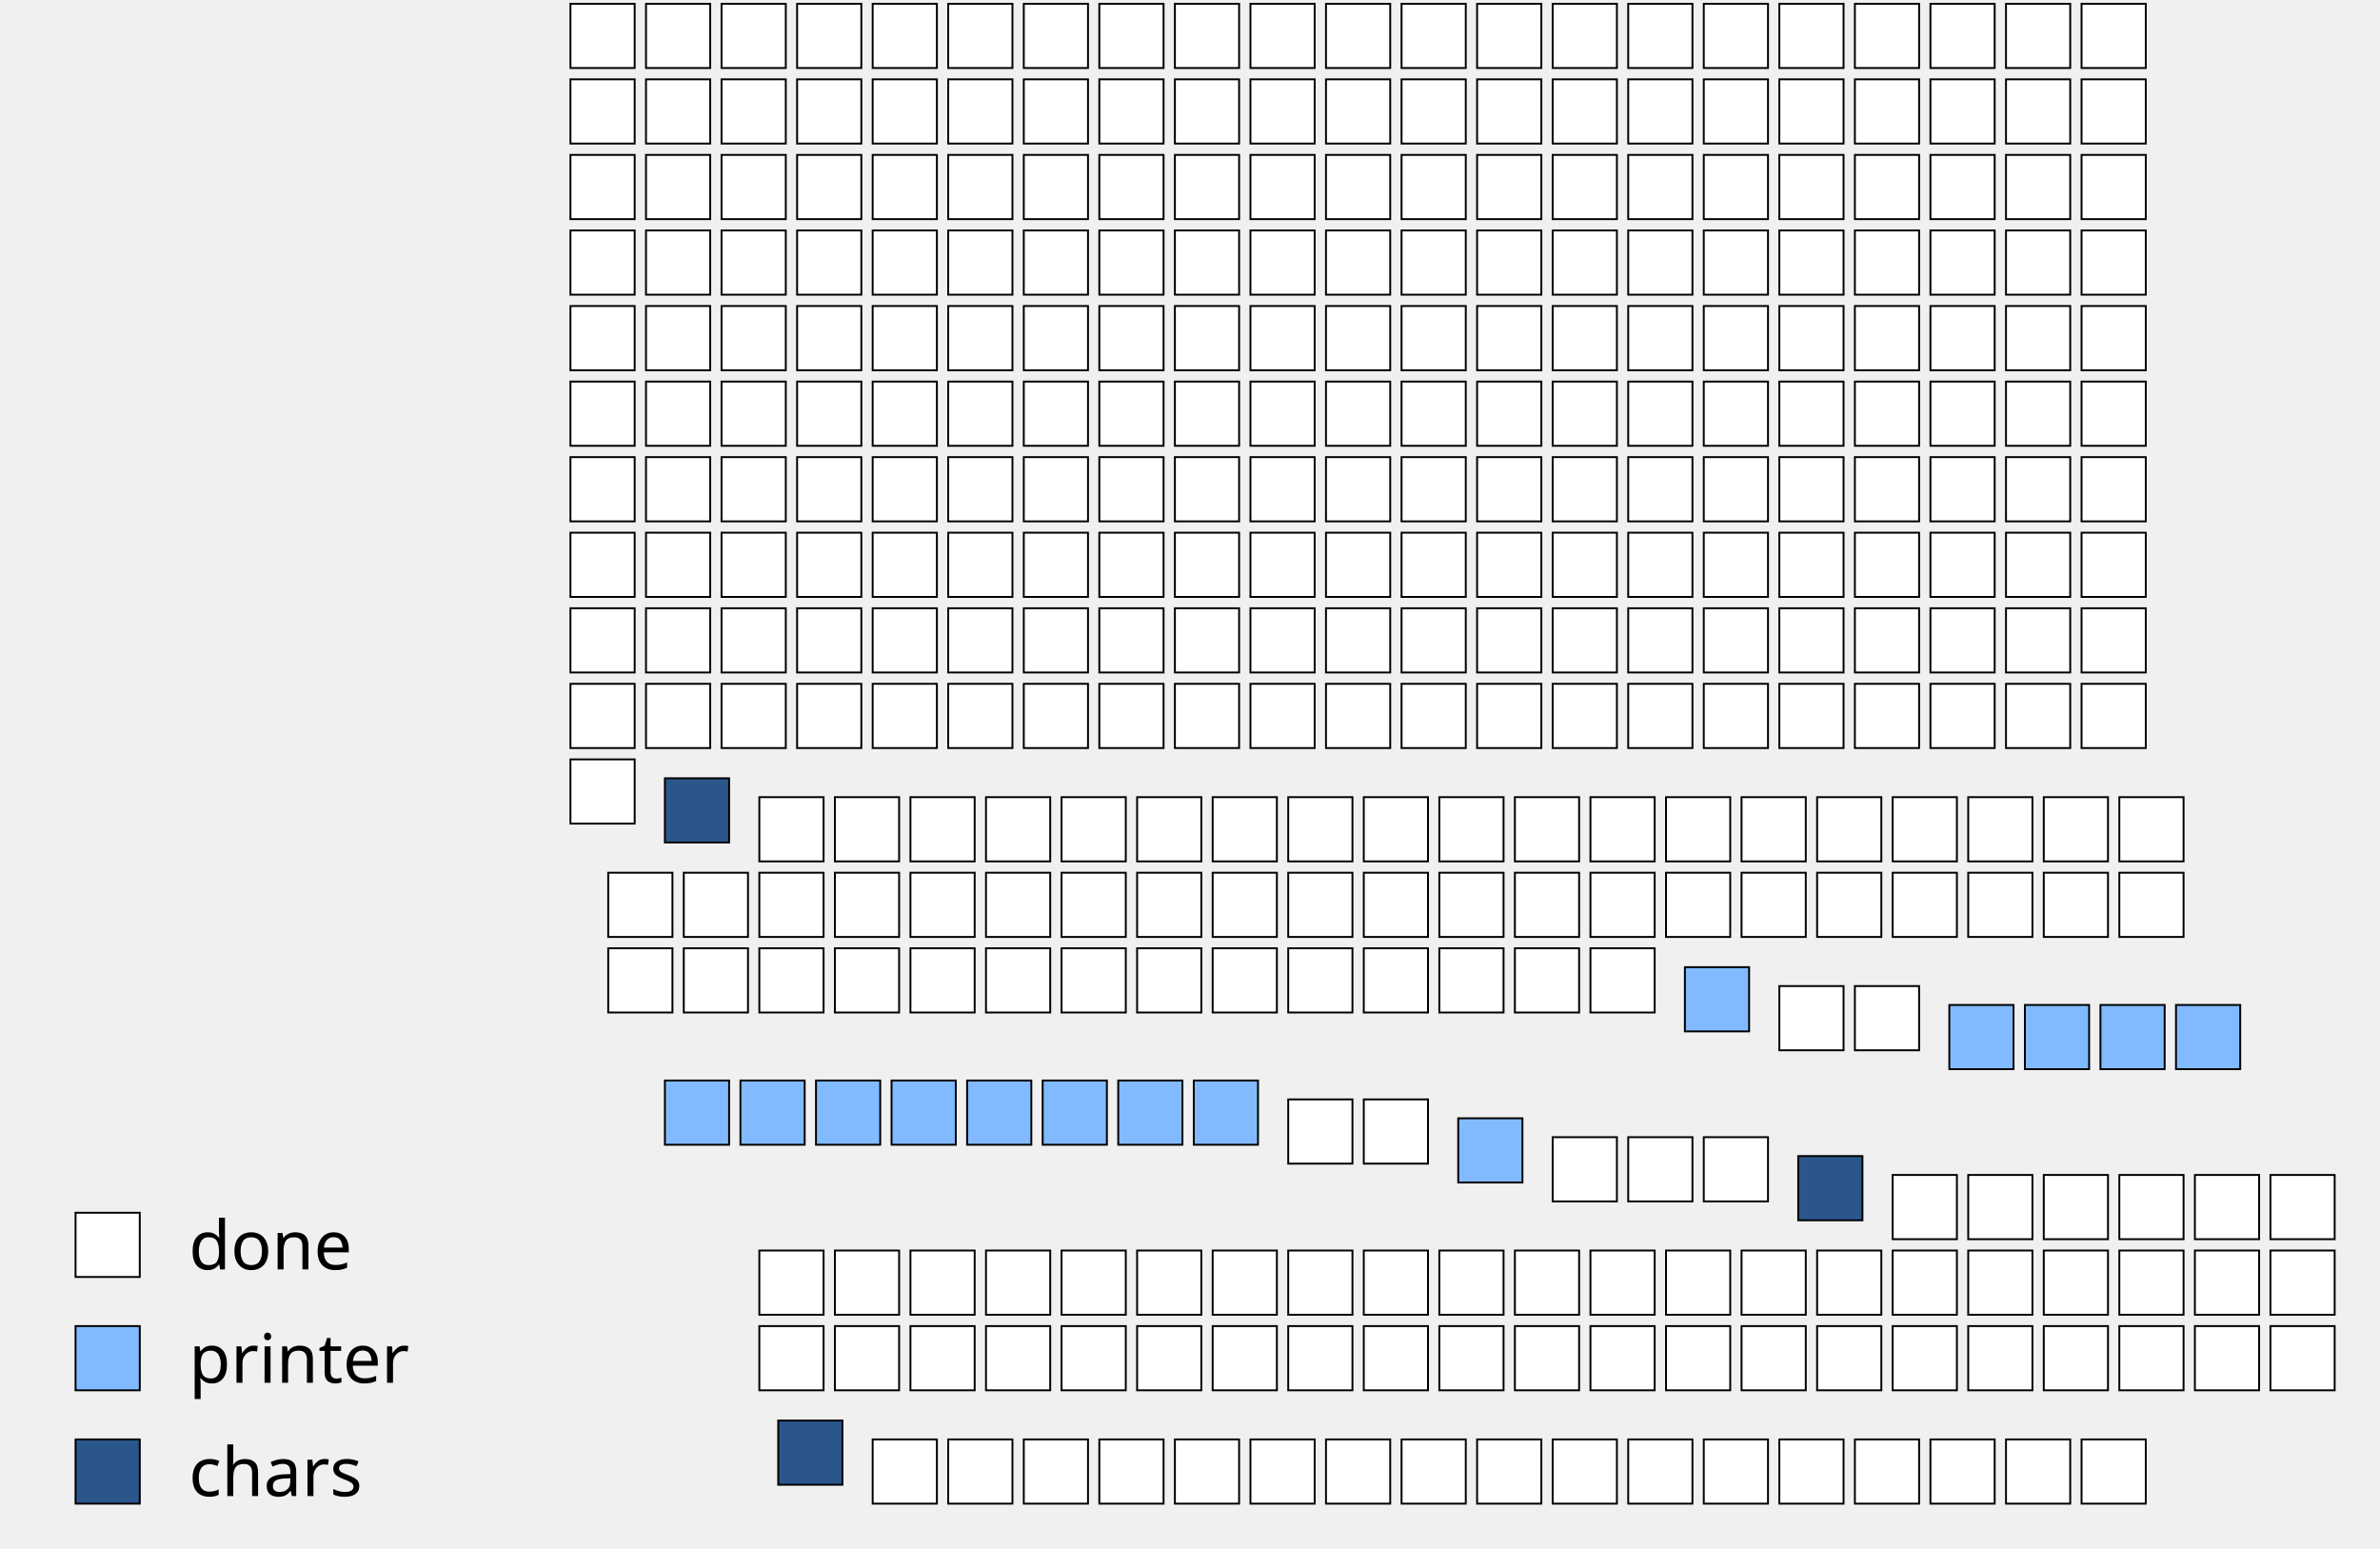
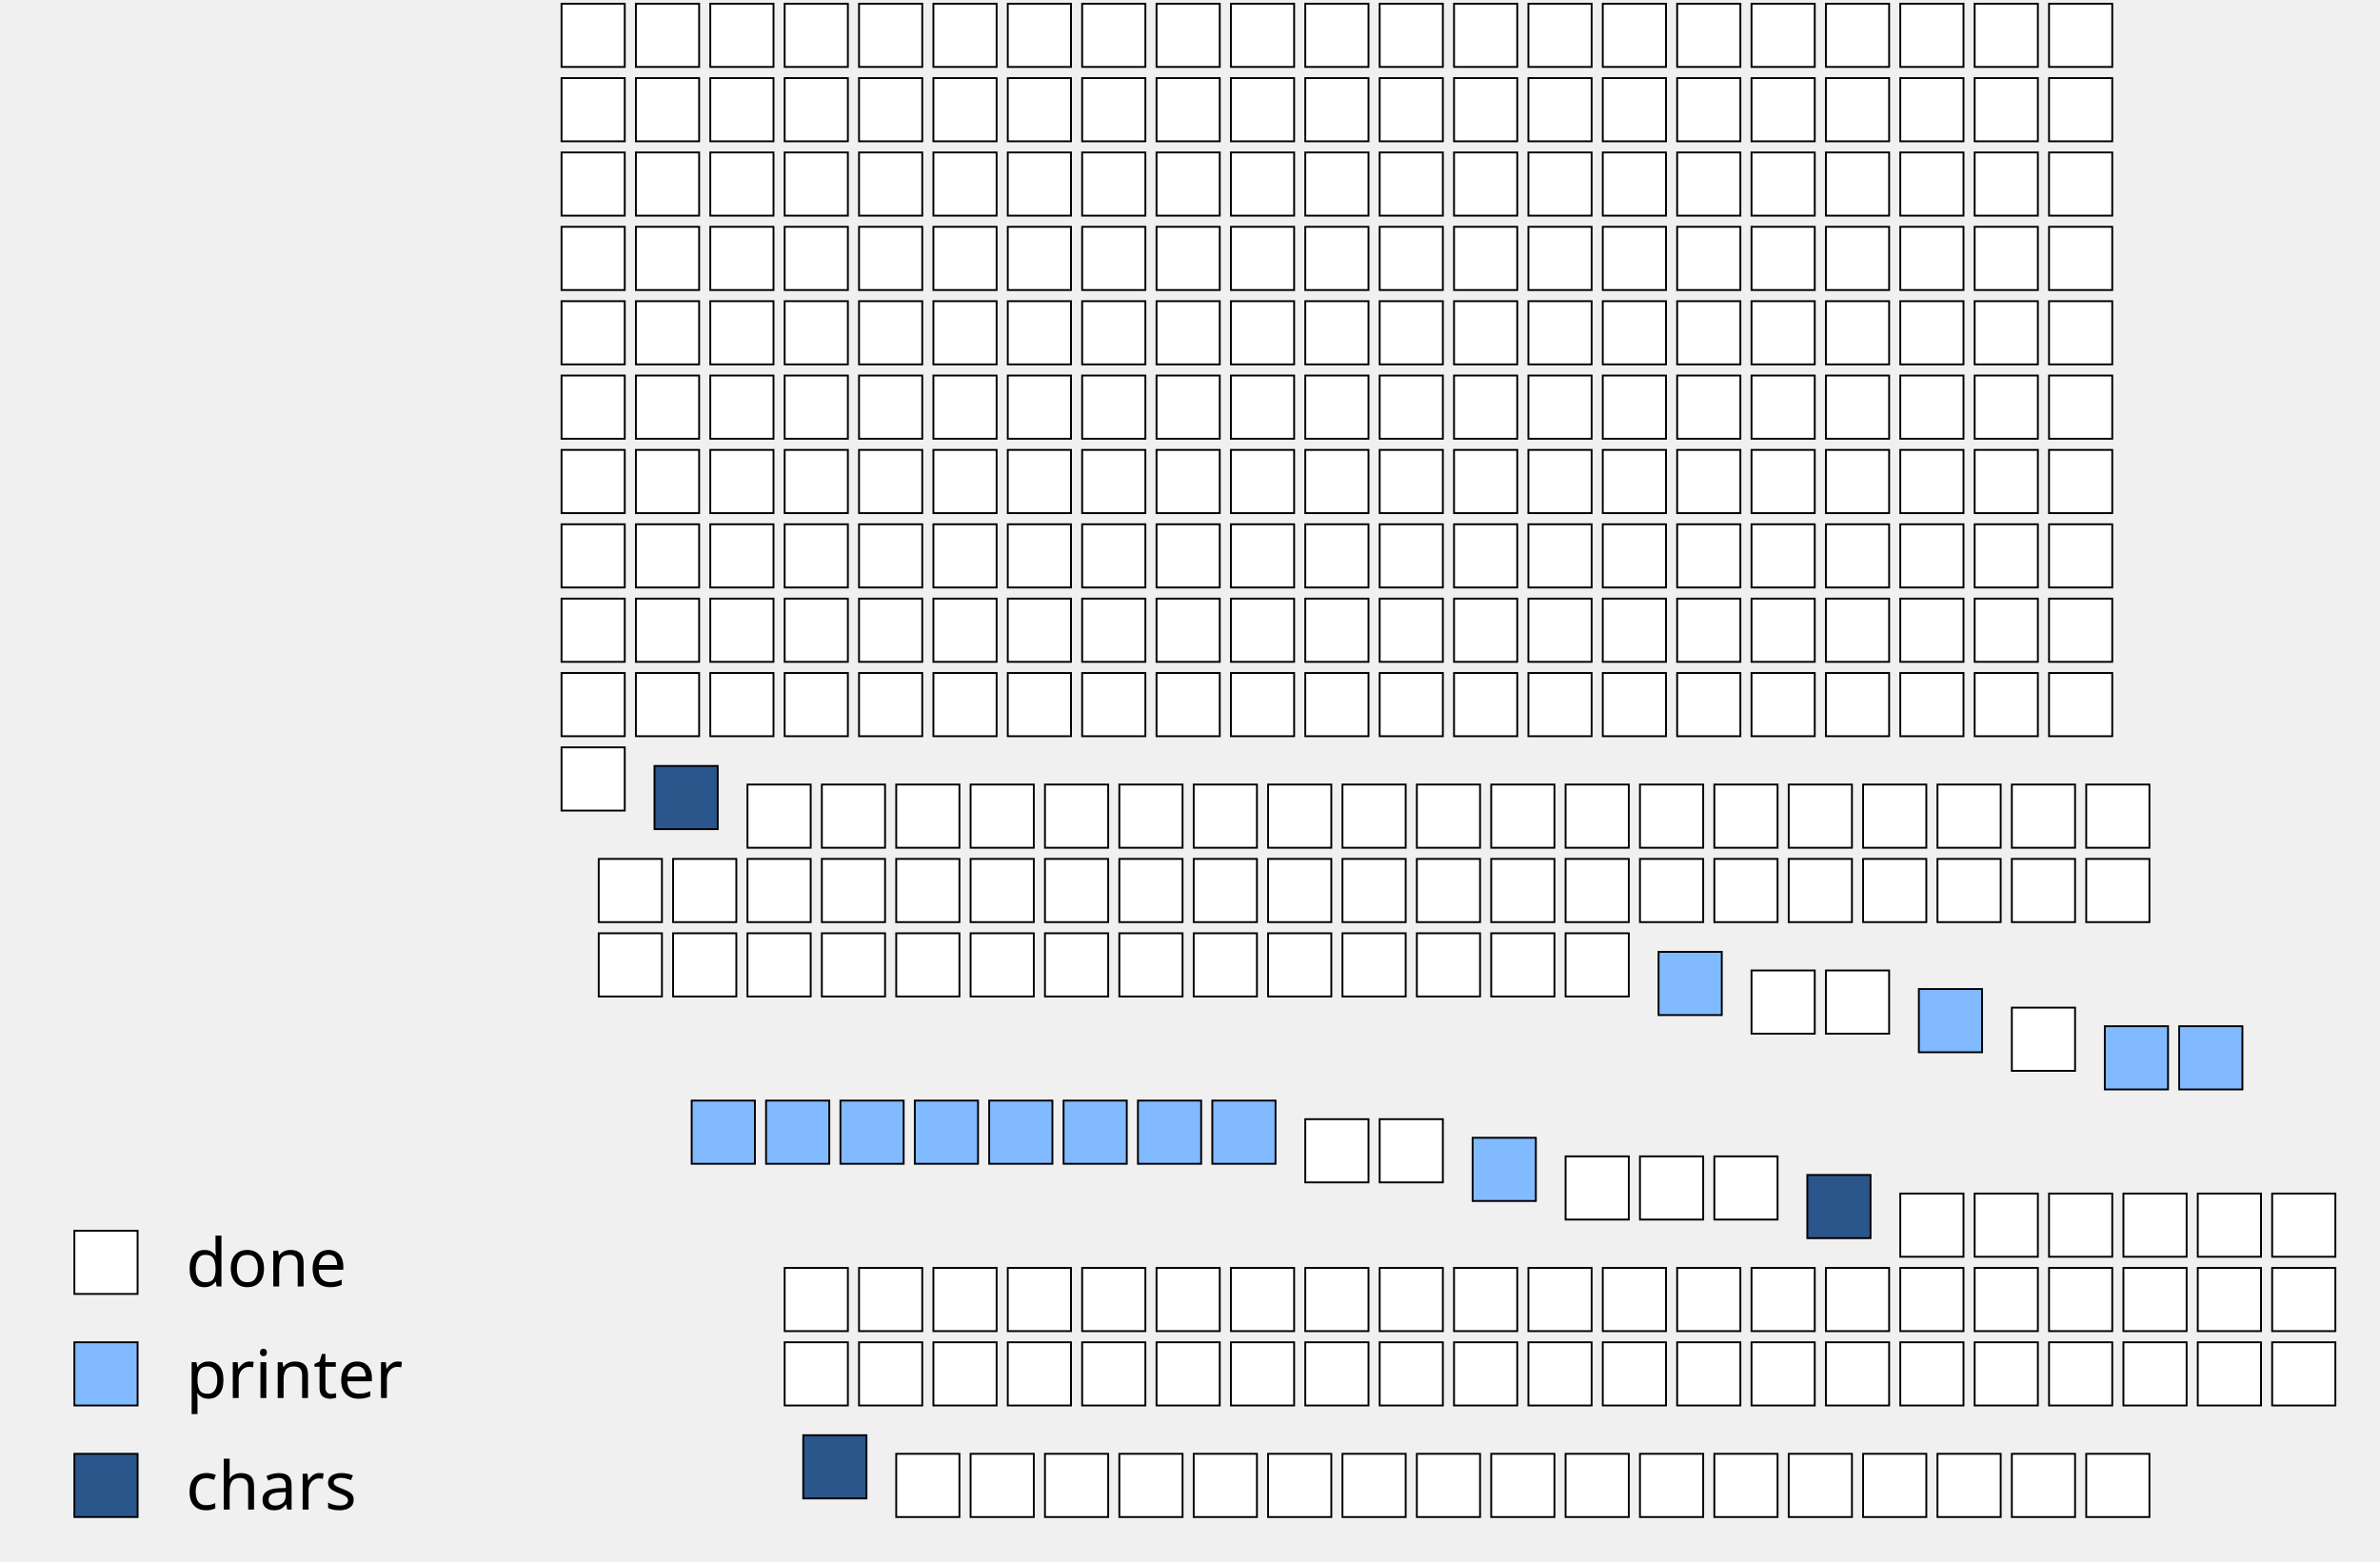
- <svg xmlns="http://www.w3.org/2000/svg" width="630" height="410" viewbox="0 0 630 410">
+ <svg xmlns="http://www.w3.org/2000/svg" width="640" height="420" viewbox="0 0 640 420">
  <style>
        text {
          font-size: 18px;
          font-family: Calibri, sans serif;
        }

        .box {
          fill: none;
          stroke: black;
          stroke-width: 0.5;
        }

        .done               { fill: white; }
        .feature-printer    { fill: #82baff; }
        .feature-chars      { fill: #2b568c; }
      </style>
  <rect x="151" y="1" width="17" height="17" class="done box" title="&lt;anon&gt;" />
  <rect x="171" y="1" width="17" height="17" class="done box" title="&lt;anon&gt;" />
  <rect x="191" y="1" width="17" height="17" class="done box" title="&lt;anon&gt;" />
  <rect x="211" y="1" width="17" height="17" class="done box" title="&lt;anon&gt;" />
  <rect x="231" y="1" width="17" height="17" class="done box" title="&lt;anon&gt;" />
  <rect x="251" y="1" width="17" height="17" class="done box" title="&lt;anon&gt;" />
  <rect x="271" y="1" width="17" height="17" class="done box" title="&lt;anon&gt;" />
  <rect x="291" y="1" width="17" height="17" class="done box" title="&lt;anon&gt;" />
  <rect x="311" y="1" width="17" height="17" class="done box" title="&lt;anon&gt;" />
  <rect x="331" y="1" width="17" height="17" class="done box" title="&lt;anon&gt;" />
  <rect x="351" y="1" width="17" height="17" class="done box" title="&lt;anon&gt;" />
  <rect x="371" y="1" width="17" height="17" class="done box" title="&lt;anon&gt;" />
  <rect x="391" y="1" width="17" height="17" class="done box" title="&lt;anon&gt;" />
  <rect x="411" y="1" width="17" height="17" class="done box" title="&lt;anon&gt;" />
  <rect x="431" y="1" width="17" height="17" class="done box" title="&lt;anon&gt;" />
  <rect x="451" y="1" width="17" height="17" class="done box" title="&lt;anon&gt;" />
  <rect x="471" y="1" width="17" height="17" class="done box" title="&lt;anon&gt;" />
  <rect x="491" y="1" width="17" height="17" class="done box" title="&lt;anon&gt;" />
  <rect x="511" y="1" width="17" height="17" class="done box" title="&lt;anon&gt;" />
  <rect x="531" y="1" width="17" height="17" class="done box" title="&lt;anon&gt;" />
  <rect x="551" y="1" width="17" height="17" class="done box" title="&lt;anon&gt;" />
  <rect x="151" y="21" width="17" height="17" class="done box" title="&lt;anon&gt;" />
  <rect x="171" y="21" width="17" height="17" class="done box" title="&lt;anon&gt;" />
  <rect x="191" y="21" width="17" height="17" class="done box" title="&lt;anon&gt;" />
  <rect x="211" y="21" width="17" height="17" class="done box" title="&lt;anon&gt;" />
  <rect x="231" y="21" width="17" height="17" class="done box" title="&lt;anon&gt;" />
  <rect x="251" y="21" width="17" height="17" class="done box" title="&lt;anon&gt;" />
  <rect x="271" y="21" width="17" height="17" class="done box" title="&lt;anon&gt;" />
  <rect x="291" y="21" width="17" height="17" class="done box" title="&lt;anon&gt;" />
  <rect x="311" y="21" width="17" height="17" class="done box" title="&lt;anon&gt;" />
  <rect x="331" y="21" width="17" height="17" class="done box" title="&lt;anon&gt;" />
  <rect x="351" y="21" width="17" height="17" class="done box" title="&lt;anon&gt;" />
  <rect x="371" y="21" width="17" height="17" class="done box" title="&lt;anon&gt;" />
  <rect x="391" y="21" width="17" height="17" class="done box" title="&lt;anon&gt;" />
  <rect x="411" y="21" width="17" height="17" class="done box" title="&lt;anon&gt;" />
  <rect x="431" y="21" width="17" height="17" class="done box" title="&lt;anon&gt;" />
  <rect x="451" y="21" width="17" height="17" class="done box" title="&lt;anon&gt;" />
  <rect x="471" y="21" width="17" height="17" class="done box" title="&lt;anon&gt;" />
  <rect x="491" y="21" width="17" height="17" class="done box" title="&lt;anon&gt;" />
  <rect x="511" y="21" width="17" height="17" class="done box" title="&lt;anon&gt;" />
  <rect x="531" y="21" width="17" height="17" class="done box" title="&lt;anon&gt;" />
  <rect x="551" y="21" width="17" height="17" class="done box" title="&lt;anon&gt;" />
  <rect x="151" y="41" width="17" height="17" class="done box" title="&lt;anon&gt;" />
  <rect x="171" y="41" width="17" height="17" class="done box" title="&lt;anon&gt;" />
  <rect x="191" y="41" width="17" height="17" class="done box" title="&lt;anon&gt;" />
  <rect x="211" y="41" width="17" height="17" class="done box" title="&lt;anon&gt;" />
  <rect x="231" y="41" width="17" height="17" class="done box" title="&lt;anon&gt;" />
  <rect x="251" y="41" width="17" height="17" class="done box" title="&lt;anon&gt;" />
  <rect x="271" y="41" width="17" height="17" class="done box" title="&lt;anon&gt;" />
  <rect x="291" y="41" width="17" height="17" class="done box" title="&lt;anon&gt;" />
  <rect x="311" y="41" width="17" height="17" class="done box" title="&lt;anon&gt;" />
  <rect x="331" y="41" width="17" height="17" class="done box" title="&lt;anon&gt;" />
  <rect x="351" y="41" width="17" height="17" class="done box" title="&lt;anon&gt;" />
  <rect x="371" y="41" width="17" height="17" class="done box" title="&lt;anon&gt;" />
  <rect x="391" y="41" width="17" height="17" class="done box" title="&lt;anon&gt;" />
  <rect x="411" y="41" width="17" height="17" class="done box" title="&lt;anon&gt;" />
  <rect x="431" y="41" width="17" height="17" class="done box" title="&lt;anon&gt;" />
  <rect x="451" y="41" width="17" height="17" class="done box" title="&lt;anon&gt;" />
  <rect x="471" y="41" width="17" height="17" class="done box" title="&lt;anon&gt;" />
  <rect x="491" y="41" width="17" height="17" class="done box" title="&lt;anon&gt;" />
  <rect x="511" y="41" width="17" height="17" class="done box" title="&lt;anon&gt;" />
  <rect x="531" y="41" width="17" height="17" class="done box" title="&lt;anon&gt;" />
  <rect x="551" y="41" width="17" height="17" class="done box" title="&lt;anon&gt;" />
  <rect x="151" y="61" width="17" height="17" class="done box" title="&lt;anon&gt;" />
  <rect x="171" y="61" width="17" height="17" class="done box" title="&lt;anon&gt;" />
  <rect x="191" y="61" width="17" height="17" class="done box" title="&lt;anon&gt;" />
  <rect x="211" y="61" width="17" height="17" class="done box" title="&lt;anon&gt;" />
  <rect x="231" y="61" width="17" height="17" class="done box" title="&lt;anon&gt;" />
  <rect x="251" y="61" width="17" height="17" class="done box" title="&lt;anon&gt;" />
  <rect x="271" y="61" width="17" height="17" class="done box" title="&lt;anon&gt;" />
  <rect x="291" y="61" width="17" height="17" class="done box" title="&lt;anon&gt;" />
  <rect x="311" y="61" width="17" height="17" class="done box" title="&lt;anon&gt;" />
  <rect x="331" y="61" width="17" height="17" class="done box" title="&lt;anon&gt;" />
  <rect x="351" y="61" width="17" height="17" class="done box" title="&lt;anon&gt;" />
  <rect x="371" y="61" width="17" height="17" class="done box" title="&lt;anon&gt;" />
  <rect x="391" y="61" width="17" height="17" class="done box" title="&lt;anon&gt;" />
  <rect x="411" y="61" width="17" height="17" class="done box" title="&lt;anon&gt;" />
  <rect x="431" y="61" width="17" height="17" class="done box" title="&lt;anon&gt;" />
  <rect x="451" y="61" width="17" height="17" class="done box" title="&lt;anon&gt;" />
  <rect x="471" y="61" width="17" height="17" class="done box" title="&lt;anon&gt;" />
  <rect x="491" y="61" width="17" height="17" class="done box" title="&lt;anon&gt;" />
  <rect x="511" y="61" width="17" height="17" class="done box" title="&lt;anon&gt;" />
  <rect x="531" y="61" width="17" height="17" class="done box" title="&lt;anon&gt;" />
  <rect x="551" y="61" width="17" height="17" class="done box" title="&lt;anon&gt;" />
  <rect x="151" y="81" width="17" height="17" class="done box" title="&lt;anon&gt;" />
  <rect x="171" y="81" width="17" height="17" class="done box" title="&lt;anon&gt;" />
  <rect x="191" y="81" width="17" height="17" class="done box" title="&lt;anon&gt;" />
  <rect x="211" y="81" width="17" height="17" class="done box" title="&lt;anon&gt;" />
  <rect x="231" y="81" width="17" height="17" class="done box" title="&lt;anon&gt;" />
  <rect x="251" y="81" width="17" height="17" class="done box" title="&lt;anon&gt;" />
  <rect x="271" y="81" width="17" height="17" class="done box" title="&lt;anon&gt;" />
  <rect x="291" y="81" width="17" height="17" class="done box" title="&lt;anon&gt;" />
  <rect x="311" y="81" width="17" height="17" class="done box" title="&lt;anon&gt;" />
  <rect x="331" y="81" width="17" height="17" class="done box" title="&lt;anon&gt;" />
  <rect x="351" y="81" width="17" height="17" class="done box" title="&lt;anon&gt;" />
  <rect x="371" y="81" width="17" height="17" class="done box" title="&lt;anon&gt;" />
  <rect x="391" y="81" width="17" height="17" class="done box" title="&lt;anon&gt;" />
  <rect x="411" y="81" width="17" height="17" class="done box" title="&lt;anon&gt;" />
  <rect x="431" y="81" width="17" height="17" class="done box" title="&lt;anon&gt;" />
  <rect x="451" y="81" width="17" height="17" class="done box" title="&lt;anon&gt;" />
  <rect x="471" y="81" width="17" height="17" class="done box" title="&lt;anon&gt;" />
  <rect x="491" y="81" width="17" height="17" class="done box" title="&lt;anon&gt;" />
  <rect x="511" y="81" width="17" height="17" class="done box" title="&lt;anon&gt;" />
  <rect x="531" y="81" width="17" height="17" class="done box" title="&lt;anon&gt;" />
  <rect x="551" y="81" width="17" height="17" class="done box" title="&lt;anon&gt;" />
  <rect x="151" y="101" width="17" height="17" class="done box" title="&lt;anon&gt;" />
  <rect x="171" y="101" width="17" height="17" class="done box" title="&lt;anon&gt;" />
  <rect x="191" y="101" width="17" height="17" class="done box" title="&lt;anon&gt;" />
  <rect x="211" y="101" width="17" height="17" class="done box" title="&lt;anon&gt;" />
  <rect x="231" y="101" width="17" height="17" class="done box" title="&lt;anon&gt;" />
  <rect x="251" y="101" width="17" height="17" class="done box" title="&lt;anon&gt;" />
  <rect x="271" y="101" width="17" height="17" class="done box" title="&lt;anon&gt;" />
  <rect x="291" y="101" width="17" height="17" class="done box" title="&lt;anon&gt;" />
  <rect x="311" y="101" width="17" height="17" class="done box" title="&lt;anon&gt;" />
  <rect x="331" y="101" width="17" height="17" class="done box" title="&lt;anon&gt;" />
  <rect x="351" y="101" width="17" height="17" class="done box" title="&lt;anon&gt;" />
  <rect x="371" y="101" width="17" height="17" class="done box" title="&lt;anon&gt;" />
  <rect x="391" y="101" width="17" height="17" class="done box" title="&lt;anon&gt;" />
  <rect x="411" y="101" width="17" height="17" class="done box" title="&lt;anon&gt;" />
  <rect x="431" y="101" width="17" height="17" class="done box" title="&lt;anon&gt;" />
  <rect x="451" y="101" width="17" height="17" class="done box" title="&lt;anon&gt;" />
  <rect x="471" y="101" width="17" height="17" class="done box" title="&lt;anon&gt;" />
  <rect x="491" y="101" width="17" height="17" class="done box" title="&lt;anon&gt;" />
  <rect x="511" y="101" width="17" height="17" class="done box" title="&lt;anon&gt;" />
  <rect x="531" y="101" width="17" height="17" class="done box" title="&lt;anon&gt;" />
  <rect x="551" y="101" width="17" height="17" class="done box" title="&lt;anon&gt;" />
  <rect x="151" y="121" width="17" height="17" class="done box" title="&lt;anon&gt;" />
  <rect x="171" y="121" width="17" height="17" class="done box" title="&lt;anon&gt;" />
  <rect x="191" y="121" width="17" height="17" class="done box" title="&lt;anon&gt;" />
  <rect x="211" y="121" width="17" height="17" class="done box" title="&lt;anon&gt;" />
  <rect x="231" y="121" width="17" height="17" class="done box" title="&lt;anon&gt;" />
  <rect x="251" y="121" width="17" height="17" class="done box" title="&lt;anon&gt;" />
  <rect x="271" y="121" width="17" height="17" class="done box" title="&lt;anon&gt;" />
  <rect x="291" y="121" width="17" height="17" class="done box" title="&lt;anon&gt;" />
  <rect x="311" y="121" width="17" height="17" class="done box" title="&lt;anon&gt;" />
  <rect x="331" y="121" width="17" height="17" class="done box" title="&lt;anon&gt;" />
  <rect x="351" y="121" width="17" height="17" class="done box" title="&lt;anon&gt;" />
  <rect x="371" y="121" width="17" height="17" class="done box" title="&lt;anon&gt;" />
  <rect x="391" y="121" width="17" height="17" class="done box" title="&lt;anon&gt;" />
  <rect x="411" y="121" width="17" height="17" class="done box" title="&lt;anon&gt;" />
  <rect x="431" y="121" width="17" height="17" class="done box" title="&lt;anon&gt;" />
  <rect x="451" y="121" width="17" height="17" class="done box" title="&lt;anon&gt;" />
  <rect x="471" y="121" width="17" height="17" class="done box" title="&lt;anon&gt;" />
  <rect x="491" y="121" width="17" height="17" class="done box" title="&lt;anon&gt;" />
  <rect x="511" y="121" width="17" height="17" class="done box" title="&lt;anon&gt;" />
  <rect x="531" y="121" width="17" height="17" class="done box" title="&lt;anon&gt;" />
  <rect x="551" y="121" width="17" height="17" class="done box" title="&lt;anon&gt;" />
  <rect x="151" y="141" width="17" height="17" class="done box" title="&lt;anon&gt;" />
  <rect x="171" y="141" width="17" height="17" class="done box" title="&lt;anon&gt;" />
  <rect x="191" y="141" width="17" height="17" class="done box" title="&lt;anon&gt;" />
  <rect x="211" y="141" width="17" height="17" class="done box" title="&lt;anon&gt;" />
  <rect x="231" y="141" width="17" height="17" class="done box" title="&lt;anon&gt;" />
  <rect x="251" y="141" width="17" height="17" class="done box" title="&lt;anon&gt;" />
  <rect x="271" y="141" width="17" height="17" class="done box" title="&lt;anon&gt;" />
  <rect x="291" y="141" width="17" height="17" class="done box" title="&lt;anon&gt;" />
  <rect x="311" y="141" width="17" height="17" class="done box" title="&lt;anon&gt;" />
  <rect x="331" y="141" width="17" height="17" class="done box" title="&lt;anon&gt;" />
  <rect x="351" y="141" width="17" height="17" class="done box" title="&lt;anon&gt;" />
  <rect x="371" y="141" width="17" height="17" class="done box" title="&lt;anon&gt;" />
  <rect x="391" y="141" width="17" height="17" class="done box" title="&lt;anon&gt;" />
  <rect x="411" y="141" width="17" height="17" class="done box" title="&lt;anon&gt;" />
  <rect x="431" y="141" width="17" height="17" class="done box" title="&lt;anon&gt;" />
  <rect x="451" y="141" width="17" height="17" class="done box" title="&lt;anon&gt;" />
  <rect x="471" y="141" width="17" height="17" class="done box" title="&lt;anon&gt;" />
  <rect x="491" y="141" width="17" height="17" class="done box" title="&lt;anon&gt;" />
  <rect x="511" y="141" width="17" height="17" class="done box" title="&lt;anon&gt;" />
  <rect x="531" y="141" width="17" height="17" class="done box" title="&lt;anon&gt;" />
  <rect x="551" y="141" width="17" height="17" class="done box" title="&lt;anon&gt;" />
  <rect x="151" y="161" width="17" height="17" class="done box" title="&lt;anon&gt;" />
  <rect x="171" y="161" width="17" height="17" class="done box" title="&lt;anon&gt;" />
  <rect x="191" y="161" width="17" height="17" class="done box" title="&lt;anon&gt;" />
  <rect x="211" y="161" width="17" height="17" class="done box" title="&lt;anon&gt;" />
  <rect x="231" y="161" width="17" height="17" class="done box" title="&lt;anon&gt;" />
  <rect x="251" y="161" width="17" height="17" class="done box" title="&lt;anon&gt;" />
  <rect x="271" y="161" width="17" height="17" class="done box" title="&lt;anon&gt;" />
  <rect x="291" y="161" width="17" height="17" class="done box" title="&lt;anon&gt;" />
  <rect x="311" y="161" width="17" height="17" class="done box" title="&lt;anon&gt;" />
  <rect x="331" y="161" width="17" height="17" class="done box" title="&lt;anon&gt;" />
  <rect x="351" y="161" width="17" height="17" class="done box" title="&lt;anon&gt;" />
  <rect x="371" y="161" width="17" height="17" class="done box" title="&lt;anon&gt;" />
  <rect x="391" y="161" width="17" height="17" class="done box" title="&lt;anon&gt;" />
  <rect x="411" y="161" width="17" height="17" class="done box" title="&lt;anon&gt;" />
  <rect x="431" y="161" width="17" height="17" class="done box" title="&lt;anon&gt;" />
  <rect x="451" y="161" width="17" height="17" class="done box" title="&lt;anon&gt;" />
  <rect x="471" y="161" width="17" height="17" class="done box" title="&lt;anon&gt;" />
  <rect x="491" y="161" width="17" height="17" class="done box" title="&lt;anon&gt;" />
  <rect x="511" y="161" width="17" height="17" class="done box" title="&lt;anon&gt;" />
  <rect x="531" y="161" width="17" height="17" class="done box" title="&lt;anon&gt;" />
  <rect x="551" y="161" width="17" height="17" class="done box" title="&lt;anon&gt;" />
  <rect x="151" y="181" width="17" height="17" class="done box" title="&lt;anon&gt;" />
  <rect x="171" y="181" width="17" height="17" class="done box" title="&lt;anon&gt;" />
  <rect x="191" y="181" width="17" height="17" class="done box" title="&lt;anon&gt;" />
  <rect x="211" y="181" width="17" height="17" class="done box" title="&lt;anon&gt;" />
  <rect x="231" y="181" width="17" height="17" class="done box" title="&lt;anon&gt;" />
  <rect x="251" y="181" width="17" height="17" class="done box" title="&lt;anon&gt;" />
  <rect x="271" y="181" width="17" height="17" class="done box" title="&lt;anon&gt;" />
  <rect x="291" y="181" width="17" height="17" class="done box" title="&lt;anon&gt;" />
  <rect x="311" y="181" width="17" height="17" class="done box" title="&lt;anon&gt;" />
  <rect x="331" y="181" width="17" height="17" class="done box" title="&lt;anon&gt;" />
  <rect x="351" y="181" width="17" height="17" class="done box" title="&lt;anon&gt;" />
  <rect x="371" y="181" width="17" height="17" class="done box" title="&lt;anon&gt;" />
  <rect x="391" y="181" width="17" height="17" class="done box" title="&lt;anon&gt;" />
  <rect x="411" y="181" width="17" height="17" class="done box" title="&lt;anon&gt;" />
  <rect x="431" y="181" width="17" height="17" class="done box" title="&lt;anon&gt;" />
  <rect x="451" y="181" width="17" height="17" class="done box" title="&lt;anon&gt;" />
  <rect x="471" y="181" width="17" height="17" class="done box" title="&lt;anon&gt;" />
  <rect x="491" y="181" width="17" height="17" class="done box" title="&lt;anon&gt;" />
  <rect x="511" y="181" width="17" height="17" class="done box" title="&lt;anon&gt;" />
  <rect x="531" y="181" width="17" height="17" class="done box" title="&lt;anon&gt;" />
  <rect x="551" y="181" width="17" height="17" class="done box" title="&lt;anon&gt;" />
  <rect x="151" y="201" width="17" height="17" class="done box" title="&lt;anon&gt;" />
  <rect x="176" y="206" width="17" height="17" class="feature-chars box" title="bitc" />
  <rect x="201" y="211" width="17" height="17" class="done box" title="&lt;anon&gt;" />
  <rect x="221" y="211" width="17" height="17" class="done box" title="&lt;anon&gt;" />
  <rect x="241" y="211" width="17" height="17" class="done box" title="&lt;anon&gt;" />
  <rect x="261" y="211" width="17" height="17" class="done box" title="&lt;anon&gt;" />
  <rect x="281" y="211" width="17" height="17" class="done box" title="&lt;anon&gt;" />
  <rect x="301" y="211" width="17" height="17" class="done box" title="&lt;anon&gt;" />
  <rect x="321" y="211" width="17" height="17" class="done box" title="&lt;anon&gt;" />
  <rect x="341" y="211" width="17" height="17" class="done box" title="&lt;anon&gt;" />
  <rect x="361" y="211" width="17" height="17" class="done box" title="&lt;anon&gt;" />
  <rect x="381" y="211" width="17" height="17" class="done box" title="&lt;anon&gt;" />
  <rect x="401" y="211" width="17" height="17" class="done box" title="&lt;anon&gt;" />
  <rect x="421" y="211" width="17" height="17" class="done box" title="&lt;anon&gt;" />
  <rect x="441" y="211" width="17" height="17" class="done box" title="&lt;anon&gt;" />
  <rect x="461" y="211" width="17" height="17" class="done box" title="&lt;anon&gt;" />
  <rect x="481" y="211" width="17" height="17" class="done box" title="&lt;anon&gt;" />
  <rect x="501" y="211" width="17" height="17" class="done box" title="&lt;anon&gt;" />
  <rect x="521" y="211" width="17" height="17" class="done box" title="&lt;anon&gt;" />
  <rect x="541" y="211" width="17" height="17" class="done box" title="&lt;anon&gt;" />
  <rect x="561" y="211" width="17" height="17" class="done box" title="&lt;anon&gt;" />
  <rect x="161" y="231" width="17" height="17" class="done box" title="&lt;anon&gt;" />
  <rect x="181" y="231" width="17" height="17" class="done box" title="&lt;anon&gt;" />
  <rect x="201" y="231" width="17" height="17" class="done box" title="&lt;anon&gt;" />
  <rect x="221" y="231" width="17" height="17" class="done box" title="&lt;anon&gt;" />
  <rect x="241" y="231" width="17" height="17" class="done box" title="&lt;anon&gt;" />
  <rect x="261" y="231" width="17" height="17" class="done box" title="&lt;anon&gt;" />
  <rect x="281" y="231" width="17" height="17" class="done box" title="&lt;anon&gt;" />
  <rect x="301" y="231" width="17" height="17" class="done box" title="&lt;anon&gt;" />
  <rect x="321" y="231" width="17" height="17" class="done box" title="&lt;anon&gt;" />
  <rect x="341" y="231" width="17" height="17" class="done box" title="&lt;anon&gt;" />
  <rect x="361" y="231" width="17" height="17" class="done box" title="&lt;anon&gt;" />
  <rect x="381" y="231" width="17" height="17" class="done box" title="&lt;anon&gt;" />
  <rect x="401" y="231" width="17" height="17" class="done box" title="&lt;anon&gt;" />
  <rect x="421" y="231" width="17" height="17" class="done box" title="&lt;anon&gt;" />
  <rect x="441" y="231" width="17" height="17" class="done box" title="&lt;anon&gt;" />
  <rect x="461" y="231" width="17" height="17" class="done box" title="&lt;anon&gt;" />
  <rect x="481" y="231" width="17" height="17" class="done box" title="&lt;anon&gt;" />
  <rect x="501" y="231" width="17" height="17" class="done box" title="&lt;anon&gt;" />
  <rect x="521" y="231" width="17" height="17" class="done box" title="&lt;anon&gt;" />
  <rect x="541" y="231" width="17" height="17" class="done box" title="&lt;anon&gt;" />
  <rect x="561" y="231" width="17" height="17" class="done box" title="&lt;anon&gt;" />
  <rect x="161" y="251" width="17" height="17" class="done box" title="&lt;anon&gt;" />
  <rect x="181" y="251" width="17" height="17" class="done box" title="&lt;anon&gt;" />
  <rect x="201" y="251" width="17" height="17" class="done box" title="&lt;anon&gt;" />
  <rect x="221" y="251" width="17" height="17" class="done box" title="&lt;anon&gt;" />
  <rect x="241" y="251" width="17" height="17" class="done box" title="&lt;anon&gt;" />
  <rect x="261" y="251" width="17" height="17" class="done box" title="&lt;anon&gt;" />
  <rect x="281" y="251" width="17" height="17" class="done box" title="&lt;anon&gt;" />
  <rect x="301" y="251" width="17" height="17" class="done box" title="&lt;anon&gt;" />
  <rect x="321" y="251" width="17" height="17" class="done box" title="&lt;anon&gt;" />
  <rect x="341" y="251" width="17" height="17" class="done box" title="&lt;anon&gt;" />
  <rect x="361" y="251" width="17" height="17" class="done box" title="&lt;anon&gt;" />
  <rect x="381" y="251" width="17" height="17" class="done box" title="&lt;anon&gt;" />
  <rect x="401" y="251" width="17" height="17" class="done box" title="&lt;anon&gt;" />
  <rect x="421" y="251" width="17" height="17" class="done box" title="&lt;anon&gt;" />
  <rect x="446" y="256" width="17" height="17" class="feature-printer box" title="print" />
  <rect x="471" y="261" width="17" height="17" class="done box" title="&lt;anon&gt;" />
  <rect x="491" y="261" width="17" height="17" class="done box" title="&lt;anon&gt;" />
  <rect x="516" y="266" width="17" height="17" class="feature-printer box" title="prc" />
-   <rect x="536" y="266" width="17" height="17" class="feature-printer box" title="ustring" />
-   <rect x="556" y="266" width="17" height="17" class="feature-printer box" title="prstring" />
-   <rect x="576" y="266" width="17" height="17" class="feature-printer box" title="presc" />
-   <rect x="176" y="286" width="17" height="17" class="feature-printer box" title="prsimple" />
-   <rect x="196" y="286" width="17" height="17" class="feature-printer box" title="prsymbol" />
-   <rect x="216" y="286" width="17" height="17" class="feature-printer box" title="prnum" />
-   <rect x="236" y="286" width="17" height="17" class="feature-printer box" title="rrep" />
-   <rect x="256" y="286" width="17" height="17" class="feature-printer box" title="irep" />
-   <rect x="276" y="286" width="17" height="17" class="feature-printer box" title="intchar" />
-   <rect x="296" y="286" width="17" height="17" class="feature-printer box" title="prpair" />
-   <rect x="316" y="286" width="17" height="17" class="feature-printer box" title="prelts" />
-   <rect x="341" y="291" width="17" height="17" class="done box" title="&lt;anon&gt;" />
-   <rect x="361" y="291" width="17" height="17" class="done box" title="&lt;anon&gt;" />
-   <rect x="386" y="296" width="17" height="17" class="feature-printer box" title="prnice" />
-   <rect x="411" y="301" width="17" height="17" class="done box" title="&lt;anon&gt;" />
-   <rect x="431" y="301" width="17" height="17" class="done box" title="&lt;anon&gt;" />
-   <rect x="451" y="301" width="17" height="17" class="done box" title="&lt;anon&gt;" />
-   <rect x="476" y="306" width="17" height="17" class="feature-chars box" title="nchar" />
-   <rect x="501" y="311" width="17" height="17" class="done box" title="&lt;anon&gt;" />
-   <rect x="521" y="311" width="17" height="17" class="done box" title="&lt;anon&gt;" />
-   <rect x="541" y="311" width="17" height="17" class="done box" title="&lt;anon&gt;" />
-   <rect x="561" y="311" width="17" height="17" class="done box" title="&lt;anon&gt;" />
-   <rect x="581" y="311" width="17" height="17" class="done box" title="&lt;anon&gt;" />
-   <rect x="601" y="311" width="17" height="17" class="done box" title="&lt;anon&gt;" />
-   <rect x="201" y="331" width="17" height="17" class="done box" title="&lt;anon&gt;" />
-   <rect x="221" y="331" width="17" height="17" class="done box" title="&lt;anon&gt;" />
-   <rect x="241" y="331" width="17" height="17" class="done box" title="&lt;anon&gt;" />
-   <rect x="261" y="331" width="17" height="17" class="done box" title="&lt;anon&gt;" />
-   <rect x="281" y="331" width="17" height="17" class="done box" title="&lt;anon&gt;" />
-   <rect x="301" y="331" width="17" height="17" class="done box" title="&lt;anon&gt;" />
-   <rect x="321" y="331" width="17" height="17" class="done box" title="&lt;anon&gt;" />
-   <rect x="341" y="331" width="17" height="17" class="done box" title="&lt;anon&gt;" />
-   <rect x="361" y="331" width="17" height="17" class="done box" title="&lt;anon&gt;" />
-   <rect x="381" y="331" width="17" height="17" class="done box" title="&lt;anon&gt;" />
-   <rect x="401" y="331" width="17" height="17" class="done box" title="&lt;anon&gt;" />
-   <rect x="421" y="331" width="17" height="17" class="done box" title="&lt;anon&gt;" />
-   <rect x="441" y="331" width="17" height="17" class="done box" title="&lt;anon&gt;" />
-   <rect x="461" y="331" width="17" height="17" class="done box" title="&lt;anon&gt;" />
-   <rect x="481" y="331" width="17" height="17" class="done box" title="&lt;anon&gt;" />
-   <rect x="501" y="331" width="17" height="17" class="done box" title="&lt;anon&gt;" />
-   <rect x="521" y="331" width="17" height="17" class="done box" title="&lt;anon&gt;" />
-   <rect x="541" y="331" width="17" height="17" class="done box" title="&lt;anon&gt;" />
-   <rect x="561" y="331" width="17" height="17" class="done box" title="&lt;anon&gt;" />
-   <rect x="581" y="331" width="17" height="17" class="done box" title="&lt;anon&gt;" />
-   <rect x="601" y="331" width="17" height="17" class="done box" title="&lt;anon&gt;" />
-   <rect x="201" y="351" width="17" height="17" class="done box" title="&lt;anon&gt;" />
-   <rect x="221" y="351" width="17" height="17" class="done box" title="&lt;anon&gt;" />
-   <rect x="241" y="351" width="17" height="17" class="done box" title="&lt;anon&gt;" />
-   <rect x="261" y="351" width="17" height="17" class="done box" title="&lt;anon&gt;" />
-   <rect x="281" y="351" width="17" height="17" class="done box" title="&lt;anon&gt;" />
-   <rect x="301" y="351" width="17" height="17" class="done box" title="&lt;anon&gt;" />
-   <rect x="321" y="351" width="17" height="17" class="done box" title="&lt;anon&gt;" />
-   <rect x="341" y="351" width="17" height="17" class="done box" title="&lt;anon&gt;" />
-   <rect x="361" y="351" width="17" height="17" class="done box" title="&lt;anon&gt;" />
-   <rect x="381" y="351" width="17" height="17" class="done box" title="&lt;anon&gt;" />
-   <rect x="401" y="351" width="17" height="17" class="done box" title="&lt;anon&gt;" />
-   <rect x="421" y="351" width="17" height="17" class="done box" title="&lt;anon&gt;" />
-   <rect x="441" y="351" width="17" height="17" class="done box" title="&lt;anon&gt;" />
-   <rect x="461" y="351" width="17" height="17" class="done box" title="&lt;anon&gt;" />
-   <rect x="481" y="351" width="17" height="17" class="done box" title="&lt;anon&gt;" />
-   <rect x="501" y="351" width="17" height="17" class="done box" title="&lt;anon&gt;" />
-   <rect x="521" y="351" width="17" height="17" class="done box" title="&lt;anon&gt;" />
-   <rect x="541" y="351" width="17" height="17" class="done box" title="&lt;anon&gt;" />
-   <rect x="561" y="351" width="17" height="17" class="done box" title="&lt;anon&gt;" />
-   <rect x="581" y="351" width="17" height="17" class="done box" title="&lt;anon&gt;" />
-   <rect x="601" y="351" width="17" height="17" class="done box" title="&lt;anon&gt;" />
-   <rect x="206" y="376" width="17" height="17" class="feature-chars box" title="load" />
-   <rect x="231" y="381" width="17" height="17" class="done box" title="&lt;anon&gt;" />
-   <rect x="251" y="381" width="17" height="17" class="done box" title="&lt;anon&gt;" />
-   <rect x="271" y="381" width="17" height="17" class="done box" title="&lt;anon&gt;" />
-   <rect x="291" y="381" width="17" height="17" class="done box" title="&lt;anon&gt;" />
-   <rect x="311" y="381" width="17" height="17" class="done box" title="&lt;anon&gt;" />
-   <rect x="331" y="381" width="17" height="17" class="done box" title="&lt;anon&gt;" />
-   <rect x="351" y="381" width="17" height="17" class="done box" title="&lt;anon&gt;" />
-   <rect x="371" y="381" width="17" height="17" class="done box" title="&lt;anon&gt;" />
-   <rect x="391" y="381" width="17" height="17" class="done box" title="&lt;anon&gt;" />
-   <rect x="411" y="381" width="17" height="17" class="done box" title="&lt;anon&gt;" />
-   <rect x="431" y="381" width="17" height="17" class="done box" title="&lt;anon&gt;" />
-   <rect x="451" y="381" width="17" height="17" class="done box" title="&lt;anon&gt;" />
-   <rect x="471" y="381" width="17" height="17" class="done box" title="&lt;anon&gt;" />
-   <rect x="491" y="381" width="17" height="17" class="done box" title="&lt;anon&gt;" />
-   <rect x="511" y="381" width="17" height="17" class="done box" title="&lt;anon&gt;" />
-   <rect x="531" y="381" width="17" height="17" class="done box" title="&lt;anon&gt;" />
-   <rect x="551" y="381" width="17" height="17" class="done box" title="&lt;anon&gt;" />
-   <rect x="20" y="321" width="17" height="17" class="done box" title="done" />
-   <text x="50" y="336">done</text>
-   <rect x="20" y="351" width="17" height="17" class="feature-printer box" title="printer" />
-   <text x="50" y="366">printer</text>
-   <rect x="20" y="381" width="17" height="17" class="feature-chars box" title="chars" />
-   <text x="50" y="396">chars</text>
+   <rect x="541" y="271" width="17" height="17" class="done box" title="&lt;anon&gt;" />
+   <rect x="566" y="276" width="17" height="17" class="feature-printer box" title="prstring" />
+   <rect x="586" y="276" width="17" height="17" class="feature-printer box" title="presc" />
+   <rect x="186" y="296" width="17" height="17" class="feature-printer box" title="prsimple" />
+   <rect x="206" y="296" width="17" height="17" class="feature-printer box" title="prsymbol" />
+   <rect x="226" y="296" width="17" height="17" class="feature-printer box" title="prnum" />
+   <rect x="246" y="296" width="17" height="17" class="feature-printer box" title="rrep" />
+   <rect x="266" y="296" width="17" height="17" class="feature-printer box" title="irep" />
+   <rect x="286" y="296" width="17" height="17" class="feature-printer box" title="intchar" />
+   <rect x="306" y="296" width="17" height="17" class="feature-printer box" title="prpair" />
+   <rect x="326" y="296" width="17" height="17" class="feature-printer box" title="prelts" />
+   <rect x="351" y="301" width="17" height="17" class="done box" title="&lt;anon&gt;" />
+   <rect x="371" y="301" width="17" height="17" class="done box" title="&lt;anon&gt;" />
+   <rect x="396" y="306" width="17" height="17" class="feature-printer box" title="prnice" />
+   <rect x="421" y="311" width="17" height="17" class="done box" title="&lt;anon&gt;" />
+   <rect x="441" y="311" width="17" height="17" class="done box" title="&lt;anon&gt;" />
+   <rect x="461" y="311" width="17" height="17" class="done box" title="&lt;anon&gt;" />
+   <rect x="486" y="316" width="17" height="17" class="feature-chars box" title="nchar" />
+   <rect x="511" y="321" width="17" height="17" class="done box" title="&lt;anon&gt;" />
+   <rect x="531" y="321" width="17" height="17" class="done box" title="&lt;anon&gt;" />
+   <rect x="551" y="321" width="17" height="17" class="done box" title="&lt;anon&gt;" />
+   <rect x="571" y="321" width="17" height="17" class="done box" title="&lt;anon&gt;" />
+   <rect x="591" y="321" width="17" height="17" class="done box" title="&lt;anon&gt;" />
+   <rect x="611" y="321" width="17" height="17" class="done box" title="&lt;anon&gt;" />
+   <rect x="211" y="341" width="17" height="17" class="done box" title="&lt;anon&gt;" />
+   <rect x="231" y="341" width="17" height="17" class="done box" title="&lt;anon&gt;" />
+   <rect x="251" y="341" width="17" height="17" class="done box" title="&lt;anon&gt;" />
+   <rect x="271" y="341" width="17" height="17" class="done box" title="&lt;anon&gt;" />
+   <rect x="291" y="341" width="17" height="17" class="done box" title="&lt;anon&gt;" />
+   <rect x="311" y="341" width="17" height="17" class="done box" title="&lt;anon&gt;" />
+   <rect x="331" y="341" width="17" height="17" class="done box" title="&lt;anon&gt;" />
+   <rect x="351" y="341" width="17" height="17" class="done box" title="&lt;anon&gt;" />
+   <rect x="371" y="341" width="17" height="17" class="done box" title="&lt;anon&gt;" />
+   <rect x="391" y="341" width="17" height="17" class="done box" title="&lt;anon&gt;" />
+   <rect x="411" y="341" width="17" height="17" class="done box" title="&lt;anon&gt;" />
+   <rect x="431" y="341" width="17" height="17" class="done box" title="&lt;anon&gt;" />
+   <rect x="451" y="341" width="17" height="17" class="done box" title="&lt;anon&gt;" />
+   <rect x="471" y="341" width="17" height="17" class="done box" title="&lt;anon&gt;" />
+   <rect x="491" y="341" width="17" height="17" class="done box" title="&lt;anon&gt;" />
+   <rect x="511" y="341" width="17" height="17" class="done box" title="&lt;anon&gt;" />
+   <rect x="531" y="341" width="17" height="17" class="done box" title="&lt;anon&gt;" />
+   <rect x="551" y="341" width="17" height="17" class="done box" title="&lt;anon&gt;" />
+   <rect x="571" y="341" width="17" height="17" class="done box" title="&lt;anon&gt;" />
+   <rect x="591" y="341" width="17" height="17" class="done box" title="&lt;anon&gt;" />
+   <rect x="611" y="341" width="17" height="17" class="done box" title="&lt;anon&gt;" />
+   <rect x="211" y="361" width="17" height="17" class="done box" title="&lt;anon&gt;" />
+   <rect x="231" y="361" width="17" height="17" class="done box" title="&lt;anon&gt;" />
+   <rect x="251" y="361" width="17" height="17" class="done box" title="&lt;anon&gt;" />
+   <rect x="271" y="361" width="17" height="17" class="done box" title="&lt;anon&gt;" />
+   <rect x="291" y="361" width="17" height="17" class="done box" title="&lt;anon&gt;" />
+   <rect x="311" y="361" width="17" height="17" class="done box" title="&lt;anon&gt;" />
+   <rect x="331" y="361" width="17" height="17" class="done box" title="&lt;anon&gt;" />
+   <rect x="351" y="361" width="17" height="17" class="done box" title="&lt;anon&gt;" />
+   <rect x="371" y="361" width="17" height="17" class="done box" title="&lt;anon&gt;" />
+   <rect x="391" y="361" width="17" height="17" class="done box" title="&lt;anon&gt;" />
+   <rect x="411" y="361" width="17" height="17" class="done box" title="&lt;anon&gt;" />
+   <rect x="431" y="361" width="17" height="17" class="done box" title="&lt;anon&gt;" />
+   <rect x="451" y="361" width="17" height="17" class="done box" title="&lt;anon&gt;" />
+   <rect x="471" y="361" width="17" height="17" class="done box" title="&lt;anon&gt;" />
+   <rect x="491" y="361" width="17" height="17" class="done box" title="&lt;anon&gt;" />
+   <rect x="511" y="361" width="17" height="17" class="done box" title="&lt;anon&gt;" />
+   <rect x="531" y="361" width="17" height="17" class="done box" title="&lt;anon&gt;" />
+   <rect x="551" y="361" width="17" height="17" class="done box" title="&lt;anon&gt;" />
+   <rect x="571" y="361" width="17" height="17" class="done box" title="&lt;anon&gt;" />
+   <rect x="591" y="361" width="17" height="17" class="done box" title="&lt;anon&gt;" />
+   <rect x="611" y="361" width="17" height="17" class="done box" title="&lt;anon&gt;" />
+   <rect x="216" y="386" width="17" height="17" class="feature-chars box" title="load" />
+   <rect x="241" y="391" width="17" height="17" class="done box" title="&lt;anon&gt;" />
+   <rect x="261" y="391" width="17" height="17" class="done box" title="&lt;anon&gt;" />
+   <rect x="281" y="391" width="17" height="17" class="done box" title="&lt;anon&gt;" />
+   <rect x="301" y="391" width="17" height="17" class="done box" title="&lt;anon&gt;" />
+   <rect x="321" y="391" width="17" height="17" class="done box" title="&lt;anon&gt;" />
+   <rect x="341" y="391" width="17" height="17" class="done box" title="&lt;anon&gt;" />
+   <rect x="361" y="391" width="17" height="17" class="done box" title="&lt;anon&gt;" />
+   <rect x="381" y="391" width="17" height="17" class="done box" title="&lt;anon&gt;" />
+   <rect x="401" y="391" width="17" height="17" class="done box" title="&lt;anon&gt;" />
+   <rect x="421" y="391" width="17" height="17" class="done box" title="&lt;anon&gt;" />
+   <rect x="441" y="391" width="17" height="17" class="done box" title="&lt;anon&gt;" />
+   <rect x="461" y="391" width="17" height="17" class="done box" title="&lt;anon&gt;" />
+   <rect x="481" y="391" width="17" height="17" class="done box" title="&lt;anon&gt;" />
+   <rect x="501" y="391" width="17" height="17" class="done box" title="&lt;anon&gt;" />
+   <rect x="521" y="391" width="17" height="17" class="done box" title="&lt;anon&gt;" />
+   <rect x="541" y="391" width="17" height="17" class="done box" title="&lt;anon&gt;" />
+   <rect x="561" y="391" width="17" height="17" class="done box" title="&lt;anon&gt;" />
+   <rect x="20" y="331" width="17" height="17" class="done box" title="done" />
+   <text x="50" y="346">done</text>
+   <rect x="20" y="361" width="17" height="17" class="feature-printer box" title="printer" />
+   <text x="50" y="376">printer</text>
+   <rect x="20" y="391" width="17" height="17" class="feature-chars box" title="chars" />
+   <text x="50" y="406">chars</text>
</svg>
